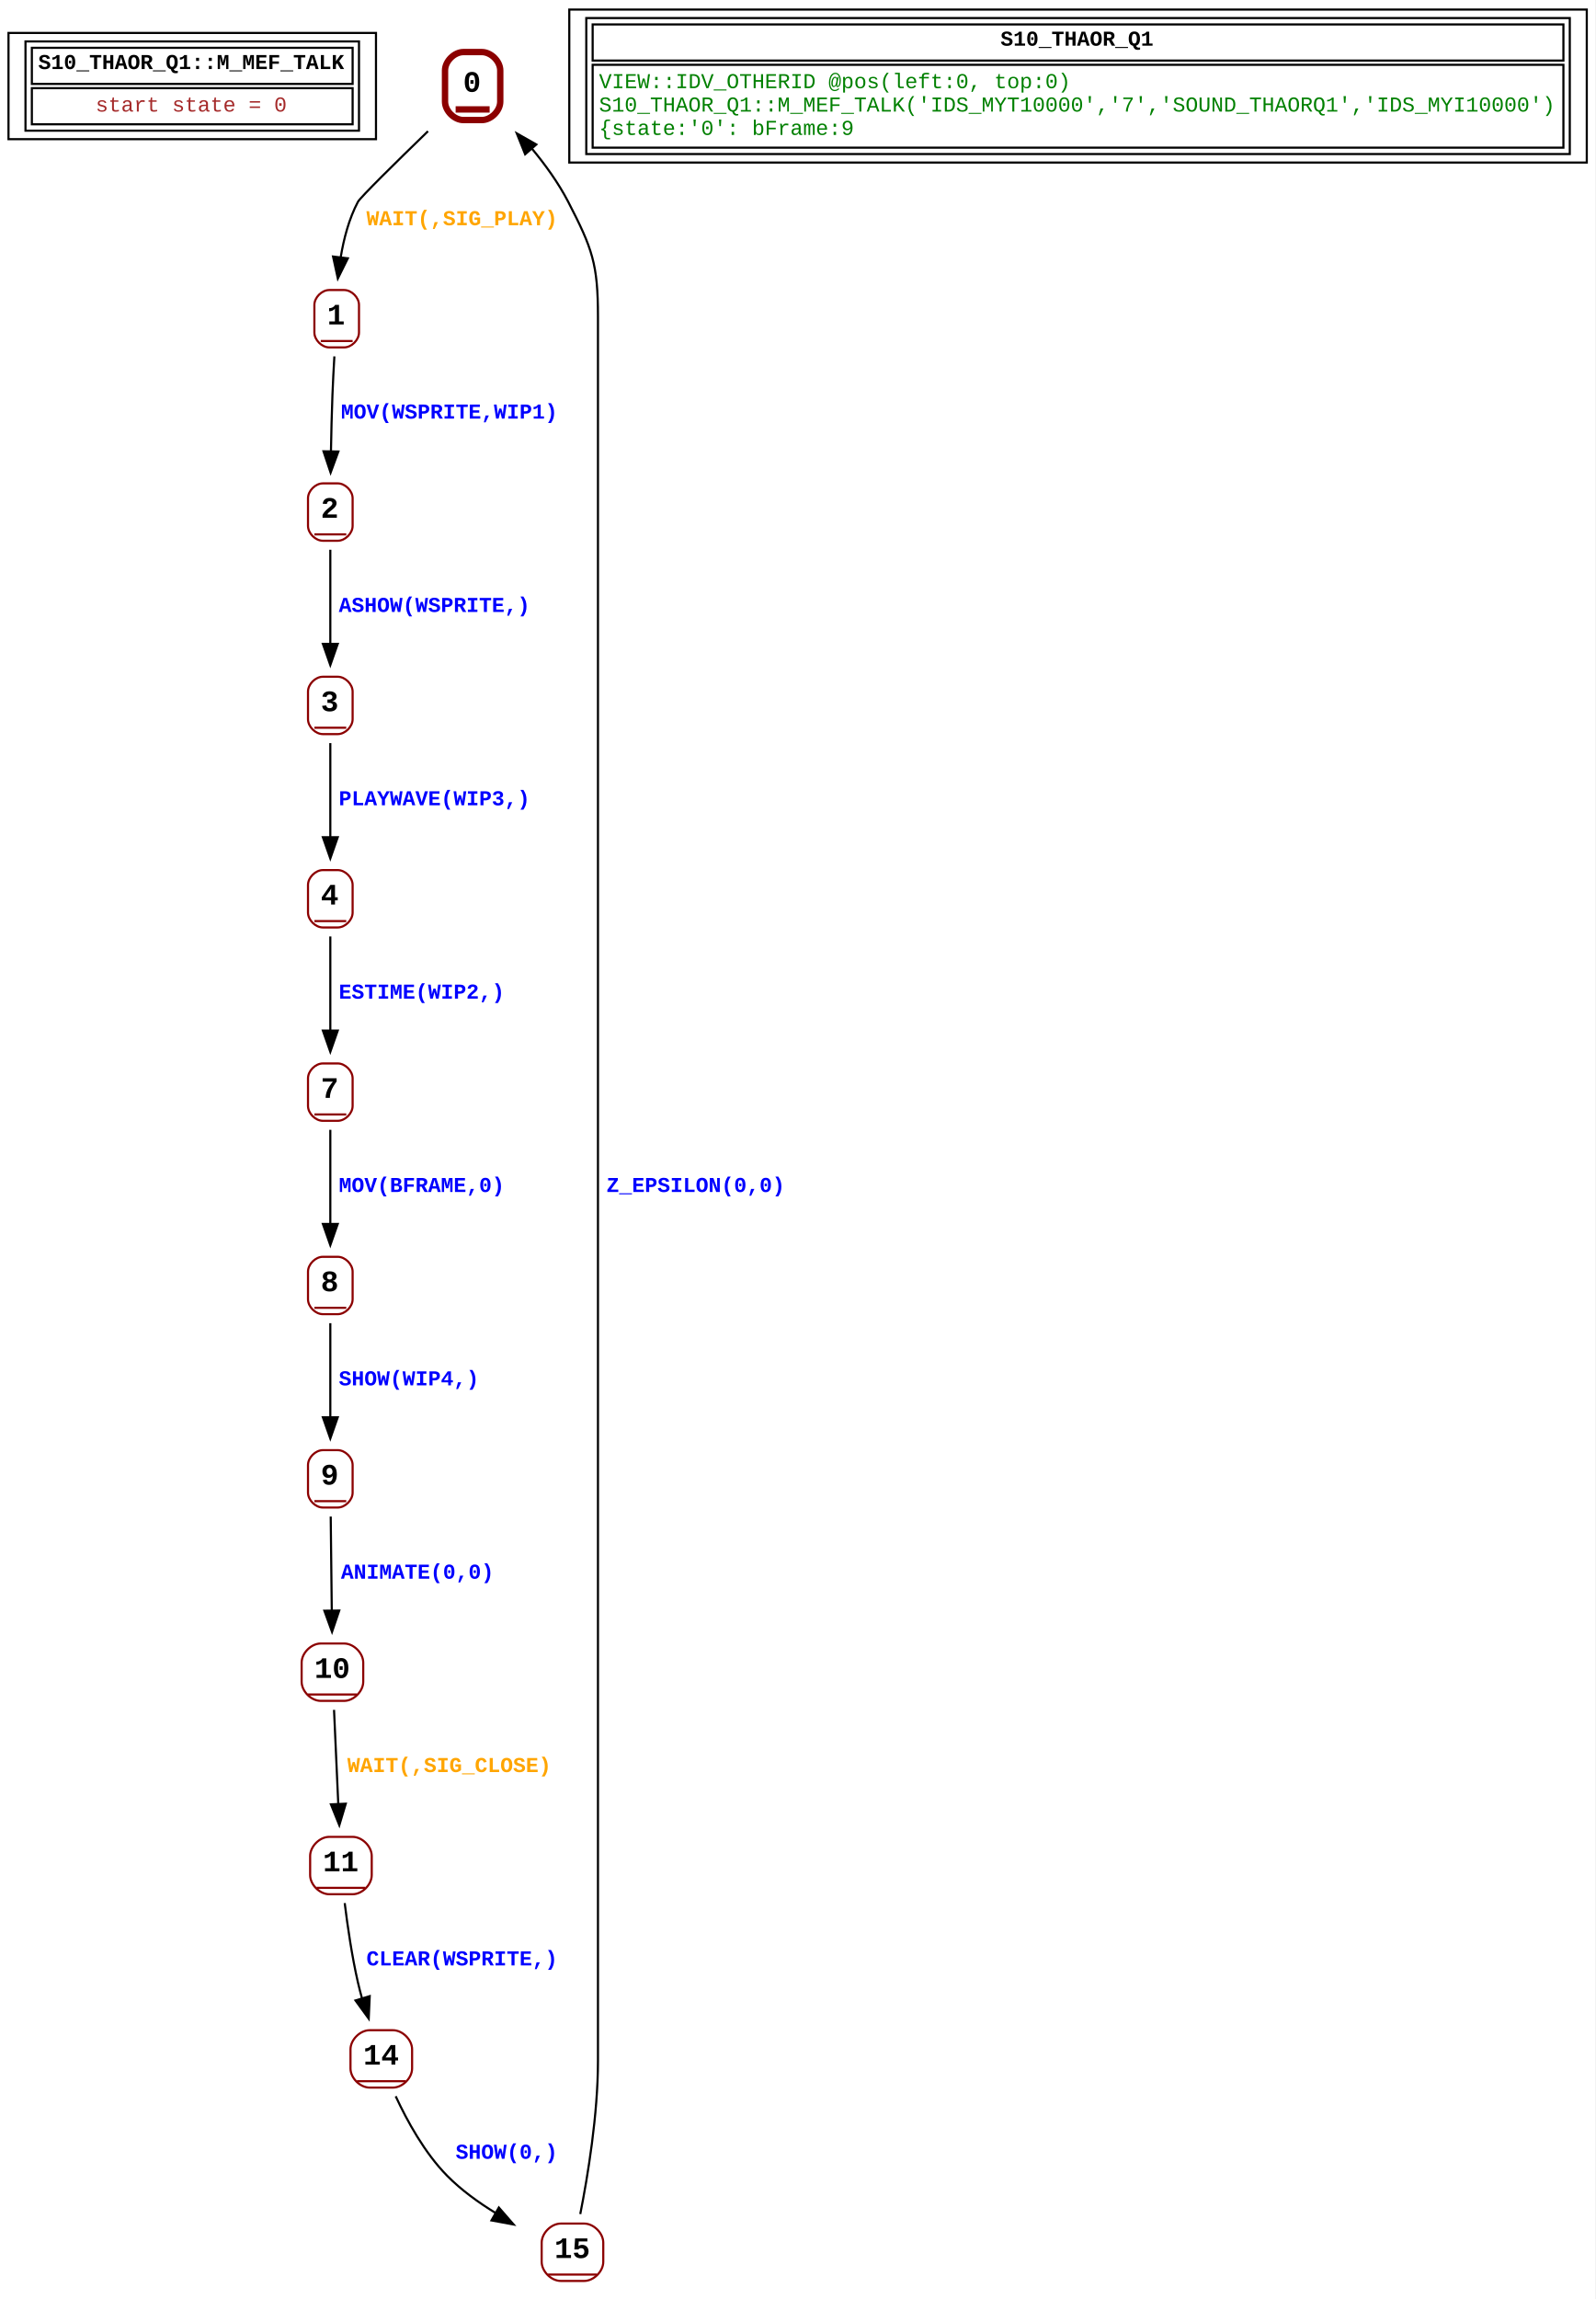
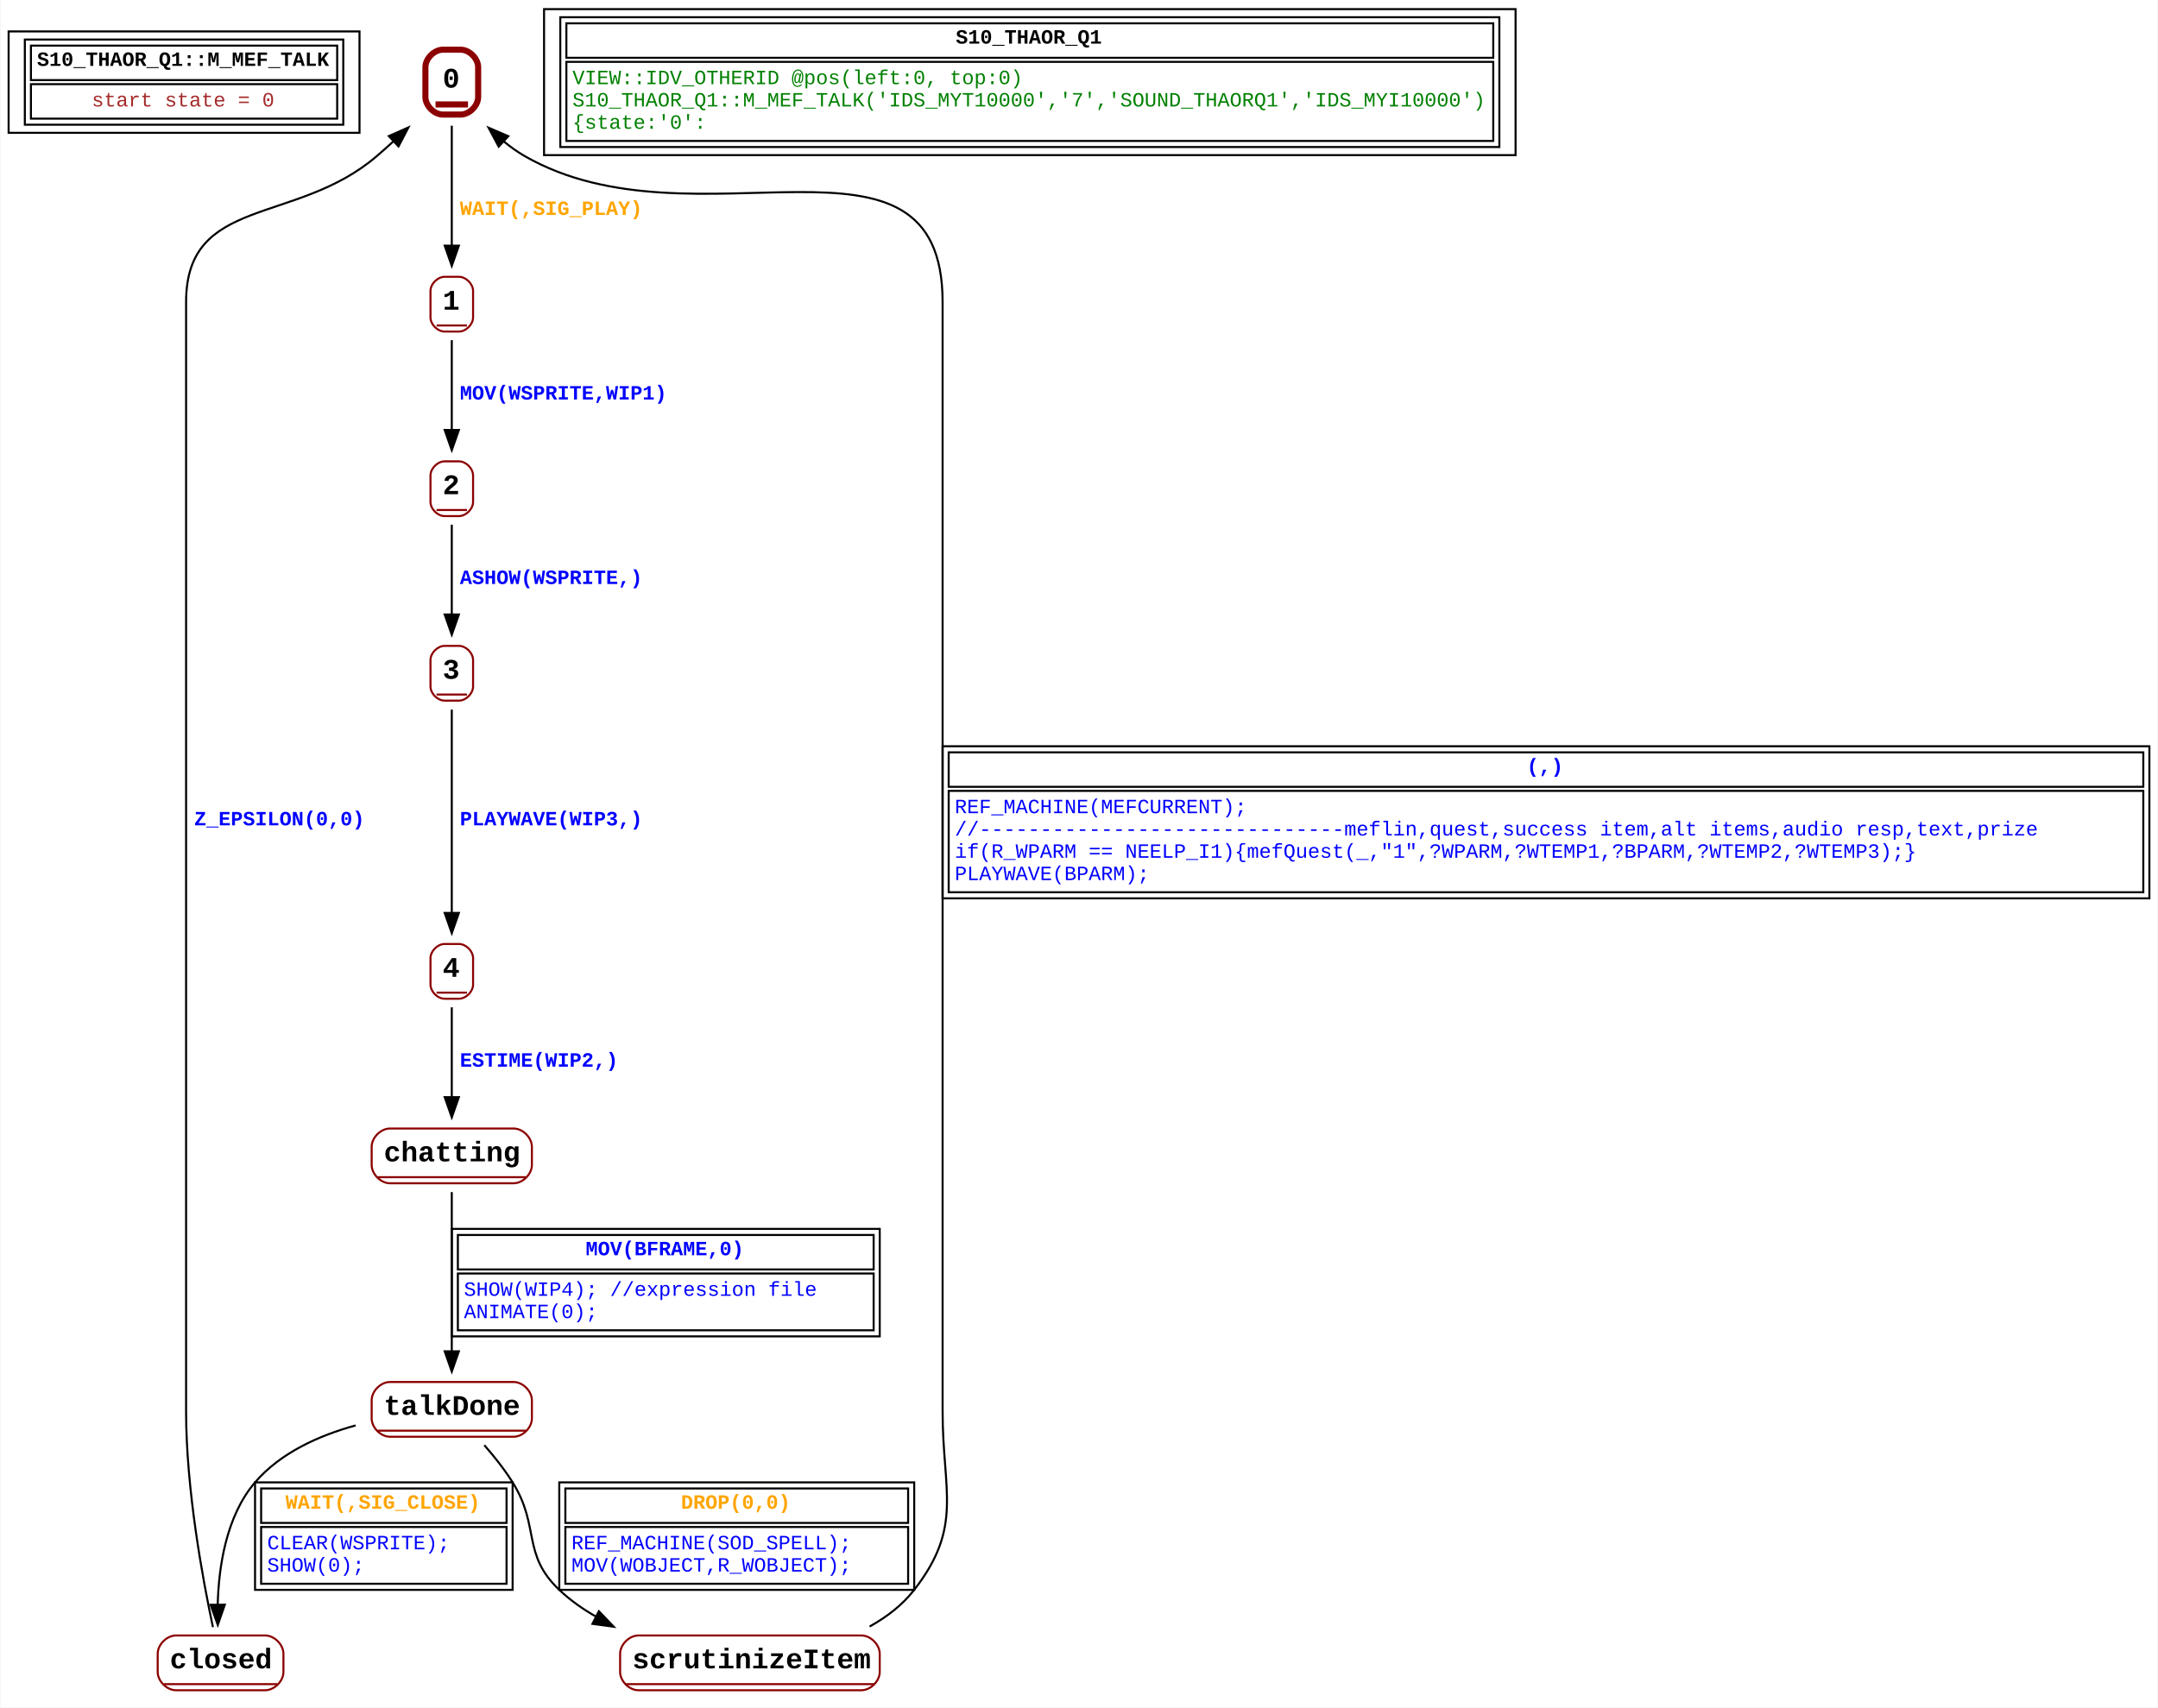
- <svg xmlns="http://www.w3.org/2000/svg" width="751pt" height="1082pt" viewBox="0.00 0.00 751.00 1082.00">
-   <g id="graph0" class="graph" transform="scale(1 1) rotate(0) translate(4 1078)">
-     <polygon fill="white" stroke="none" points="-4,4 -4,-1078 747,-1078 747,4 -4,4" />
+ <svg xmlns="http://www.w3.org/2000/svg" width="1064pt" height="842pt" viewBox="0.00 0.00 1063.50 842.00">
+   <g id="graph0" class="graph" transform="scale(1 1) rotate(0) translate(4 838)">
+     <polygon fill="white" stroke="none" points="-4,4 -4,-838 1059.5,-838 1059.5,4 -4,4" />
    <g id="node1" class="node">
-       <polygon fill="none" stroke="black" points="0,-1012.5 0,-1062.5 173,-1062.5 173,-1012.5 0,-1012.5" />
-       <polygon fill="none" stroke="black" points="11,-1038.5 11,-1055.5 162,-1055.5 162,-1038.5 11,-1038.5" />
-       <text text-anchor="start" x="14" y="-1045.5" font-family="Courier New" font-weight="bold" font-size="10.00">S10_THAOR_Q1::M_MEF_TALK</text>
-       <polygon fill="none" stroke="black" points="11,-1019.5 11,-1036.5 162,-1036.5 162,-1019.5 11,-1019.5" />
-       <text text-anchor="start" x="41" y="-1025.5" font-family="Courier New" font-size="10.00" fill="brown">start state = 0</text>
-       <polygon fill="none" stroke="black" points="8,-1016.5 8,-1058.5 165,-1058.5 165,-1016.5 8,-1016.5" />
+       <polygon fill="none" stroke="black" points="0,-772.5 0,-822.5 173,-822.5 173,-772.5 0,-772.5" />
+       <polygon fill="none" stroke="black" points="11,-798.5 11,-815.5 162,-815.5 162,-798.5 11,-798.5" />
+       <text text-anchor="start" x="14" y="-805.5" font-family="Courier New" font-weight="bold" font-size="10.00">S10_THAOR_Q1::M_MEF_TALK</text>
+       <polygon fill="none" stroke="black" points="11,-779.5 11,-796.5 162,-796.5 162,-779.5 11,-779.5" />
+       <text text-anchor="start" x="41" y="-785.5" font-family="Courier New" font-size="10.00" fill="brown">start state = 0</text>
+       <polygon fill="none" stroke="black" points="8,-776.5 8,-818.5 165,-818.5 165,-776.5 8,-776.5" />
    </g>
    <g id="node2" class="node">
-       <polyline fill="none" stroke="darkred" stroke-width="3" points="210.5,-1026.5 226.5,-1026.5" />
-       <text text-anchor="start" x="214" y="-1034.8" font-family="Courier New" font-weight="bold" font-size="14.00">0</text>
-       <path fill="none" stroke="darkred" stroke-width="3" d="M214.17,-1021.5C214.17,-1021.5 222.83,-1021.5 222.83,-1021.5 227.17,-1021.5 231.5,-1025.83 231.5,-1030.17 231.5,-1030.17 231.5,-1044.83 231.5,-1044.83 231.5,-1049.17 227.17,-1053.5 222.83,-1053.5 222.83,-1053.5 214.17,-1053.5 214.17,-1053.5 209.83,-1053.5 205.5,-1049.17 205.5,-1044.83 205.5,-1044.83 205.5,-1030.17 205.5,-1030.17 205.5,-1025.83 209.83,-1021.5 214.17,-1021.5" />
+       <polyline fill="none" stroke="darkred" stroke-width="3" points="210.5,-786.5 226.5,-786.5" />
+       <text text-anchor="start" x="214" y="-794.8" font-family="Courier New" font-weight="bold" font-size="14.00">0</text>
+       <path fill="none" stroke="darkred" stroke-width="3" d="M214.17,-781.5C214.17,-781.5 222.83,-781.5 222.83,-781.5 227.17,-781.5 231.5,-785.83 231.5,-790.17 231.5,-790.17 231.5,-804.83 231.5,-804.83 231.5,-809.17 227.17,-813.5 222.83,-813.5 222.83,-813.5 214.17,-813.5 214.17,-813.5 209.83,-813.5 205.5,-809.17 205.5,-804.83 205.5,-804.83 205.5,-790.17 205.5,-790.17 205.5,-785.83 209.83,-781.5 214.17,-781.5" />
    </g>
    <g id="node3" class="node">
-       <polyline fill="none" stroke="darkred" points="147,-917.5 162,-917.5" />
-       <text text-anchor="start" x="150" y="-925.3" font-family="Courier New" font-weight="bold" font-size="14.00">1</text>
-       <path fill="none" stroke="darkred" d="M151,-914.5C151,-914.5 158,-914.5 158,-914.5 161.5,-914.5 165,-918 165,-921.5 165,-921.5 165,-934.5 165,-934.5 165,-938 161.5,-941.5 158,-941.5 158,-941.5 151,-941.5 151,-941.5 147.5,-941.5 144,-938 144,-934.5 144,-934.5 144,-921.5 144,-921.5 144,-918 147.5,-914.5 151,-914.5" />
+       <polyline fill="none" stroke="darkred" points="211,-677.5 226,-677.5" />
+       <text text-anchor="start" x="214" y="-685.3" font-family="Courier New" font-weight="bold" font-size="14.00">1</text>
+       <path fill="none" stroke="darkred" d="M215,-674.5C215,-674.5 222,-674.5 222,-674.5 225.5,-674.5 229,-678 229,-681.5 229,-681.5 229,-694.5 229,-694.5 229,-698 225.5,-701.5 222,-701.5 222,-701.5 215,-701.5 215,-701.5 211.5,-701.5 208,-698 208,-694.5 208,-694.5 208,-681.5 208,-681.5 208,-678 211.5,-674.5 215,-674.5" />
    </g>
    <g id="edge1" class="edge">
-       <path fill="none" stroke="black" d="M197.48,-1016.24C182.79,-1002 165.62,-985.11 164.5,-983 160.28,-975.03 157.82,-965.58 156.38,-956.83" />
-       <polygon fill="black" stroke="black" points="159.74,-956.41 155.04,-946.92 152.79,-957.27 159.74,-956.41" />
-       <text text-anchor="start" x="168.5" y="-972" font-family="Courier New" font-weight="bold" font-size="10.00" fill="orange">WAIT(,SIG_PLAY)</text>
+       <path fill="none" stroke="black" d="M218.5,-776.03C218.5,-759.26 218.5,-735.36 218.5,-716.85" />
+       <polygon fill="black" stroke="black" points="222,-716.86 218.5,-706.86 215,-716.86 222,-716.86" />
+       <text text-anchor="start" x="222.5" y="-732" font-family="Courier New" font-weight="bold" font-size="10.00" fill="orange">WAIT(,SIG_PLAY)</text>
    </g>
    <g id="node4" class="node">
-       <polyline fill="none" stroke="darkred" points="144,-826.5 159,-826.5" />
-       <text text-anchor="start" x="147" y="-834.3" font-family="Courier New" font-weight="bold" font-size="14.00">2</text>
-       <path fill="none" stroke="darkred" d="M148,-823.5C148,-823.5 155,-823.5 155,-823.5 158.5,-823.5 162,-827 162,-830.5 162,-830.5 162,-843.5 162,-843.5 162,-847 158.5,-850.5 155,-850.5 155,-850.5 148,-850.5 148,-850.5 144.5,-850.5 141,-847 141,-843.5 141,-843.5 141,-830.5 141,-830.5 141,-827 144.5,-823.5 148,-823.5" />
+       <polyline fill="none" stroke="darkred" points="211,-586.5 226,-586.5" />
+       <text text-anchor="start" x="214" y="-594.3" font-family="Courier New" font-weight="bold" font-size="14.00">2</text>
+       <path fill="none" stroke="darkred" d="M215,-583.5C215,-583.5 222,-583.5 222,-583.5 225.5,-583.5 229,-587 229,-590.5 229,-590.5 229,-603.5 229,-603.5 229,-607 225.5,-610.5 222,-610.5 222,-610.5 215,-610.5 215,-610.5 211.5,-610.5 208,-607 208,-603.5 208,-603.5 208,-590.5 208,-590.5 208,-587 211.5,-583.5 215,-583.5" />
    </g>
    <g id="edge2" class="edge">
-       <path fill="none" stroke="black" d="M153.41,-910.27C153.07,-904.49 152.73,-897.96 152.5,-892 152.17,-883.37 151.95,-873.96 151.8,-865.44" />
-       <polygon fill="black" stroke="black" points="155.29,-865.5 151.64,-855.55 148.29,-865.6 155.29,-865.5" />
-       <text text-anchor="start" x="156.5" y="-881" font-family="Courier New" font-weight="bold" font-size="10.00" fill="blue">MOV(WSPRITE,WIP1)</text>
+       <path fill="none" stroke="black" d="M218.5,-670.26C218.5,-657.78 218.5,-640.46 218.5,-625.9" />
+       <polygon fill="black" stroke="black" points="222,-625.97 218.5,-615.97 215,-625.97 222,-625.97" />
+       <text text-anchor="start" x="222.5" y="-641" font-family="Courier New" font-weight="bold" font-size="10.00" fill="blue">MOV(WSPRITE,WIP1)</text>
+     </g>
+     <g id="node5" class="node">
+       <polyline fill="none" stroke="darkred" points="211,-495.5 226,-495.5" />
+       <text text-anchor="start" x="214" y="-503.3" font-family="Courier New" font-weight="bold" font-size="14.00">3</text>
+       <path fill="none" stroke="darkred" d="M215,-492.5C215,-492.5 222,-492.5 222,-492.5 225.5,-492.5 229,-496 229,-499.5 229,-499.5 229,-512.5 229,-512.5 229,-516 225.5,-519.5 222,-519.5 222,-519.5 215,-519.5 215,-519.5 211.5,-519.5 208,-516 208,-512.5 208,-512.5 208,-499.5 208,-499.5 208,-496 211.5,-492.5 215,-492.5" />
+     </g>
+     <g id="edge3" class="edge">
+       <path fill="none" stroke="black" d="M218.5,-579.26C218.5,-566.78 218.5,-549.46 218.5,-534.9" />
+       <polygon fill="black" stroke="black" points="222,-534.97 218.5,-524.97 215,-534.97 222,-534.97" />
+       <text text-anchor="start" x="222.5" y="-550" font-family="Courier New" font-weight="bold" font-size="10.00" fill="blue">ASHOW(WSPRITE,)</text>
+     </g>
+     <g id="node6" class="node">
+       <polyline fill="none" stroke="darkred" points="211,-348.5 226,-348.5" />
+       <text text-anchor="start" x="214" y="-356.3" font-family="Courier New" font-weight="bold" font-size="14.00">4</text>
+       <path fill="none" stroke="darkred" d="M215,-345.5C215,-345.5 222,-345.5 222,-345.5 225.5,-345.5 229,-349 229,-352.5 229,-352.5 229,-365.5 229,-365.5 229,-369 225.5,-372.5 222,-372.5 222,-372.5 215,-372.5 215,-372.5 211.5,-372.5 208,-369 208,-365.5 208,-365.5 208,-352.5 208,-352.5 208,-349 211.5,-345.5 215,-345.5" />
+     </g>
+     <g id="edge4" class="edge">
+       <path fill="none" stroke="black" d="M218.5,-488.08C218.5,-463.42 218.5,-417.3 218.5,-387.66" />
+       <polygon fill="black" stroke="black" points="222,-387.81 218.5,-377.81 215,-387.81 222,-387.81" />
+       <text text-anchor="start" x="222.5" y="-431" font-family="Courier New" font-weight="bold" font-size="10.00" fill="blue">PLAYWAVE(WIP3,)</text>
+     </g>
+     <g id="node7" class="node">
+       <polyline fill="none" stroke="darkred" points="182,-257.5 255,-257.5" />
+       <text text-anchor="start" x="185" y="-265.3" font-family="Courier New" font-weight="bold" font-size="14.00">chatting</text>
+       <path fill="none" stroke="darkred" d="M188,-254.5C188,-254.5 249,-254.5 249,-254.5 253.5,-254.5 258,-259 258,-263.5 258,-263.5 258,-272.5 258,-272.5 258,-277 253.5,-281.5 249,-281.5 249,-281.5 188,-281.5 188,-281.5 183.5,-281.5 179,-277 179,-272.5 179,-272.5 179,-263.5 179,-263.5 179,-259 183.5,-254.5 188,-254.5" />
+     </g>
+     <g id="edge5" class="edge">
+       <path fill="none" stroke="black" d="M218.5,-341.26C218.5,-328.78 218.5,-311.46 218.5,-296.9" />
+       <polygon fill="black" stroke="black" points="222,-296.97 218.5,-286.97 215,-296.97 222,-296.97" />
+       <text text-anchor="start" x="222.5" y="-312" font-family="Courier New" font-weight="bold" font-size="10.00" fill="blue">ESTIME(WIP2,)</text>
+     </g>
+     <g id="node8" class="node">
+       <polyline fill="none" stroke="darkred" points="182,-132.5 255,-132.5" />
+       <text text-anchor="start" x="185" y="-140.3" font-family="Courier New" font-weight="bold" font-size="14.00">talkDone</text>
+       <path fill="none" stroke="darkred" d="M188,-129.5C188,-129.5 249,-129.5 249,-129.5 253.5,-129.5 258,-134 258,-138.5 258,-138.5 258,-147.5 258,-147.5 258,-152 253.5,-156.5 249,-156.5 249,-156.5 188,-156.5 188,-156.5 183.5,-156.5 179,-152 179,-147.5 179,-147.5 179,-138.5 179,-138.5 179,-134 183.5,-129.5 188,-129.5" />
+     </g>
+     <g id="edge6" class="edge">
+       <path fill="none" stroke="black" d="M218.5,-250.16C218.5,-229.91 218.5,-195.67 218.5,-171.56" />
+       <polygon fill="black" stroke="black" points="222,-171.64 218.5,-161.64 215,-171.64 222,-171.64" />
+       <polygon fill="none" stroke="black" points="221.5,-212 221.5,-229 426.5,-229 426.5,-212 221.5,-212" />
+       <text text-anchor="start" x="284.5" y="-219" font-family="Courier New" font-weight="bold" font-size="10.00" fill="blue">MOV(BFRAME,0)</text>
+       <polygon fill="none" stroke="black" points="221.5,-182 221.5,-210 426.5,-210 426.5,-182 221.5,-182" />
+       <text text-anchor="start" x="224.5" y="-199" font-family="Courier New" font-size="10.00" fill="blue">    SHOW(WIP4); //expression file</text>
+       <text text-anchor="start" x="224.5" y="-188" font-family="Courier New" font-size="10.00" fill="blue">    ANIMATE(0);</text>
+       <polygon fill="none" stroke="black" points="218.5,-179 218.5,-232 429.5,-232 429.5,-179 218.5,-179" />
    </g>
    <g id="node9" class="node">
-       <polyline fill="none" stroke="darkred" points="144,-735.5 159,-735.5" />
-       <text text-anchor="start" x="147" y="-743.3" font-family="Courier New" font-weight="bold" font-size="14.00">3</text>
-       <path fill="none" stroke="darkred" d="M148,-732.5C148,-732.5 155,-732.5 155,-732.5 158.5,-732.5 162,-736 162,-739.5 162,-739.5 162,-752.5 162,-752.5 162,-756 158.5,-759.5 155,-759.5 155,-759.5 148,-759.5 148,-759.5 144.5,-759.5 141,-756 141,-752.5 141,-752.5 141,-739.5 141,-739.5 141,-736 144.5,-732.5 148,-732.5" />
+       <polyline fill="none" stroke="darkred" points="76.5,-7.5 132.5,-7.5" />
+       <text text-anchor="start" x="79.5" y="-15.3" font-family="Courier New" font-weight="bold" font-size="14.00">closed</text>
+       <path fill="none" stroke="darkred" d="M82.5,-4.5C82.5,-4.5 126.5,-4.5 126.5,-4.5 131,-4.5 135.5,-9 135.5,-13.5 135.5,-13.5 135.5,-22.5 135.5,-22.5 135.5,-27 131,-31.5 126.5,-31.5 126.5,-31.5 82.5,-31.5 82.5,-31.5 78,-31.5 73.5,-27 73.5,-22.5 73.5,-22.5 73.5,-13.5 73.5,-13.5 73.5,-9 78,-4.5 82.5,-4.5" />
+     </g>
+     <g id="edge10" class="edge">
+       <path fill="none" stroke="black" d="M171.08,-135.09C153.12,-130.14 134.01,-121.62 121.5,-107 107.34,-90.45 103.58,-65.7 103.09,-46.65" />
+       <polygon fill="black" stroke="black" points="106.59,-46.67 103.13,-36.66 99.59,-46.64 106.59,-46.67" />
+       <polygon fill="none" stroke="black" points="124.5,-87 124.5,-104 245.5,-104 245.5,-87 124.5,-87" />
+       <text text-anchor="start" x="136.5" y="-94" font-family="Courier New" font-weight="bold" font-size="10.00" fill="orange">WAIT(,SIG_CLOSE)</text>
+       <polygon fill="none" stroke="black" points="124.5,-57 124.5,-85 245.5,-85 245.5,-57 124.5,-57" />
+       <text text-anchor="start" x="127.5" y="-74" font-family="Courier New" font-size="10.00" fill="blue">    CLEAR(WSPRITE);</text>
+       <text text-anchor="start" x="127.5" y="-63" font-family="Courier New" font-size="10.00" fill="blue">    SHOW(0);</text>
+       <polygon fill="none" stroke="black" points="121.5,-54 121.5,-107 248.5,-107 248.5,-54 121.5,-54" />
+     </g>
+     <g id="node10" class="node">
+       <polyline fill="none" stroke="darkred" points="304.5,-7.5 426.5,-7.5" />
+       <text text-anchor="start" x="307.5" y="-15.3" font-family="Courier New" font-weight="bold" font-size="14.00">scrutinizeItem</text>
+       <path fill="none" stroke="darkred" d="M310.5,-4.5C310.5,-4.5 420.5,-4.5 420.5,-4.5 425,-4.5 429.5,-9 429.5,-13.5 429.5,-13.5 429.5,-22.5 429.5,-22.5 429.5,-27 425,-31.5 420.5,-31.5 420.5,-31.5 310.5,-31.5 310.5,-31.5 306,-31.5 301.5,-27 301.5,-22.5 301.5,-22.5 301.5,-13.5 301.5,-13.5 301.5,-9 306,-4.5 310.5,-4.5" />
+     </g>
+     <g id="edge9" class="edge">
+       <path fill="none" stroke="black" d="M234.54,-125.35C239.41,-119.79 244.51,-113.38 248.5,-107 262.12,-85.23 252.87,-71.67 271.5,-54 276.97,-48.81 283.28,-44.37 289.99,-40.59" />
+       <polygon fill="black" stroke="black" points="291.03,-43.47 298.35,-35.81 287.85,-37.24 291.03,-43.47" />
+       <polygon fill="none" stroke="black" points="274.5,-87 274.5,-104 443.5,-104 443.5,-87 274.5,-87" />
+       <text text-anchor="start" x="331.5" y="-94" font-family="Courier New" font-weight="bold" font-size="10.00" fill="orange">DROP(0,0)</text>
+       <polygon fill="none" stroke="black" points="274.5,-57 274.5,-85 443.5,-85 443.5,-57 274.5,-57" />
+       <text text-anchor="start" x="277.5" y="-74" font-family="Courier New" font-size="10.00" fill="blue">    REF_MACHINE(SOD_SPELL);</text>
+       <text text-anchor="start" x="277.5" y="-63" font-family="Courier New" font-size="10.00" fill="blue">    MOV(WOBJECT,R_WOBJECT);</text>
+       <polygon fill="none" stroke="black" points="271.5,-54 271.5,-107 446.5,-107 446.5,-54 271.5,-54" />
    </g>
    <g id="edge7" class="edge">
-       <path fill="none" stroke="black" d="M151.5,-819.26C151.5,-806.78 151.5,-789.46 151.5,-774.9" />
-       <polygon fill="black" stroke="black" points="155,-774.97 151.5,-764.97 148,-774.97 155,-774.97" />
-       <text text-anchor="start" x="155.5" y="-790" font-family="Courier New" font-weight="bold" font-size="10.00" fill="blue">ASHOW(WSPRITE,)</text>
-     </g>
-     <g id="node5" class="node">
-       <polyline fill="none" stroke="darkred" points="141,-280.5 164,-280.5" />
-       <text text-anchor="start" x="144" y="-288.3" font-family="Courier New" font-weight="bold" font-size="14.00">10</text>
-       <path fill="none" stroke="darkred" d="M147,-277.5C147,-277.5 158,-277.5 158,-277.5 162.5,-277.5 167,-282 167,-286.5 167,-286.5 167,-295.5 167,-295.5 167,-300 162.5,-304.5 158,-304.5 158,-304.5 147,-304.5 147,-304.5 142.5,-304.5 138,-300 138,-295.5 138,-295.5 138,-286.5 138,-286.5 138,-282 142.5,-277.5 147,-277.5" />
-     </g>
-     <g id="node6" class="node">
-       <polyline fill="none" stroke="darkred" points="145,-189.5 168,-189.5" />
-       <text text-anchor="start" x="148" y="-197.3" font-family="Courier New" font-weight="bold" font-size="14.00">11</text>
-       <path fill="none" stroke="darkred" d="M151,-186.5C151,-186.5 162,-186.5 162,-186.5 166.5,-186.5 171,-191 171,-195.5 171,-195.5 171,-204.5 171,-204.5 171,-209 166.5,-213.5 162,-213.5 162,-213.5 151,-213.5 151,-213.5 146.5,-213.5 142,-209 142,-204.5 142,-204.5 142,-195.5 142,-195.5 142,-191 146.5,-186.5 151,-186.5" />
-     </g>
-     <g id="edge3" class="edge">
-       <path fill="none" stroke="black" d="M153.25,-273.26C153.81,-260.78 154.59,-243.46 155.25,-228.9" />
-       <polygon fill="black" stroke="black" points="158.78,-229.11 155.74,-218.97 151.79,-228.8 158.78,-229.11" />
-       <text text-anchor="start" x="159.5" y="-244" font-family="Courier New" font-weight="bold" font-size="10.00" fill="orange">WAIT(,SIG_CLOSE)</text>
-     </g>
-     <g id="node7" class="node">
-       <polyline fill="none" stroke="darkred" points="164,-98.5 187,-98.5" />
-       <text text-anchor="start" x="167" y="-106.3" font-family="Courier New" font-weight="bold" font-size="14.00">14</text>
-       <path fill="none" stroke="darkred" d="M170,-95.5C170,-95.5 181,-95.5 181,-95.5 185.5,-95.5 190,-100 190,-104.5 190,-104.5 190,-113.5 190,-113.5 190,-118 185.5,-122.5 181,-122.5 181,-122.5 170,-122.5 170,-122.5 165.5,-122.5 161,-118 161,-113.5 161,-113.5 161,-104.5 161,-104.5 161,-100 165.5,-95.5 170,-95.5" />
-     </g>
-     <g id="edge4" class="edge">
-       <path fill="none" stroke="black" d="M158.28,-182.33C159.6,-171.59 161.66,-157.38 164.5,-145 165.08,-142.49 165.75,-139.89 166.47,-137.3" />
-       <polygon fill="black" stroke="black" points="170.05,-138.53 169.58,-127.94 163.35,-136.51 170.05,-138.53" />
-       <text text-anchor="start" x="168.5" y="-153" font-family="Courier New" font-weight="bold" font-size="10.00" fill="blue">CLEAR(WSPRITE,)</text>
-     </g>
-     <g id="node8" class="node">
-       <polyline fill="none" stroke="darkred" points="254,-7.5 277,-7.5" />
-       <text text-anchor="start" x="257" y="-15.3" font-family="Courier New" font-weight="bold" font-size="14.00">15</text>
-       <path fill="none" stroke="darkred" d="M260,-4.5C260,-4.5 271,-4.5 271,-4.5 275.5,-4.5 280,-9 280,-13.5 280,-13.5 280,-22.5 280,-22.5 280,-27 275.5,-31.5 271,-31.5 271,-31.5 260,-31.5 260,-31.5 255.5,-31.5 251,-27 251,-22.5 251,-22.5 251,-13.5 251,-13.5 251,-9 255.5,-4.5 260,-4.5" />
-     </g>
-     <g id="edge5" class="edge">
-       <path fill="none" stroke="black" d="M182.28,-91.42C187.6,-79.92 195.88,-64.78 206.5,-54 213.11,-47.29 221.27,-41.39 229.38,-36.44" />
-       <polygon fill="black" stroke="black" points="230.84,-39.06 237.79,-31.06 227.37,-32.98 230.84,-39.06" />
-       <text text-anchor="start" x="210.5" y="-62" font-family="Courier New" font-weight="bold" font-size="10.00" fill="blue">SHOW(0,)</text>
-     </g>
-     <g id="edge6" class="edge">
-       <path fill="none" stroke="black" d="M269.17,-35.97C272.69,-53.81 277.5,-82.74 277.5,-108 277.5,-929 277.5,-929 277.5,-929 277.5,-953.79 274.87,-960.97 263.5,-983 258.92,-991.87 252.64,-1000.56 246.22,-1008.28" />
-       <polygon fill="black" stroke="black" points="243.22,-1005.39 239.28,-1015.23 248.49,-1010 243.22,-1005.39" />
-       <text text-anchor="start" x="281.5" y="-517" font-family="Courier New" font-weight="bold" font-size="10.00" fill="blue">Z_EPSILON(0,0)</text>
-     </g>
-     <g id="node10" class="node">
-       <polyline fill="none" stroke="darkred" points="144,-644.5 159,-644.5" />
-       <text text-anchor="start" x="147" y="-652.3" font-family="Courier New" font-weight="bold" font-size="14.00">4</text>
-       <path fill="none" stroke="darkred" d="M148,-641.5C148,-641.5 155,-641.5 155,-641.5 158.5,-641.5 162,-645 162,-648.5 162,-648.5 162,-661.5 162,-661.5 162,-665 158.5,-668.5 155,-668.5 155,-668.5 148,-668.5 148,-668.5 144.5,-668.5 141,-665 141,-661.5 141,-661.5 141,-648.5 141,-648.5 141,-645 144.5,-641.5 148,-641.5" />
+       <path fill="none" stroke="black" d="M100.73,-35.61C95.72,-59.15 87.5,-103.63 87.5,-142 87.5,-689 87.5,-689 87.5,-689 87.5,-741.62 141.56,-726.73 181.5,-761 184.36,-763.45 187.28,-766.06 190.17,-768.71" />
+       <polygon fill="black" stroke="black" points="187.45,-770.89 197.13,-775.18 192.23,-765.79 187.45,-770.89" />
+       <text text-anchor="start" x="91.5" y="-431" font-family="Courier New" font-weight="bold" font-size="10.00" fill="blue">Z_EPSILON(0,0)</text>
    </g>
    <g id="edge8" class="edge">
-       <path fill="none" stroke="black" d="M151.5,-728.26C151.5,-715.78 151.5,-698.46 151.5,-683.9" />
-       <polygon fill="black" stroke="black" points="155,-683.97 151.5,-673.97 148,-683.97 155,-683.97" />
-       <text text-anchor="start" x="155.5" y="-699" font-family="Courier New" font-weight="bold" font-size="10.00" fill="blue">PLAYWAVE(WIP3,)</text>
+       <path fill="none" stroke="black" d="M424.51,-35.91C432.92,-40.58 440.67,-46.5 446.5,-54 470.79,-85.28 460.5,-102.4 460.5,-142 460.5,-689 460.5,-689 460.5,-689 460.5,-785.99 338.65,-712.77 254.5,-761 250.75,-763.15 247.11,-765.78 243.68,-768.64" />
+       <polygon fill="black" stroke="black" points="241.63,-765.69 236.63,-775.03 246.37,-770.84 241.63,-765.69" />
+       <polygon fill="none" stroke="black" points="463.5,-450 463.5,-467 1052.5,-467 1052.5,-450 463.5,-450" />
+       <text text-anchor="start" x="748.5" y="-457" font-family="Courier New" font-weight="bold" font-size="10.00" fill="blue">(,)</text>
+       <polygon fill="none" stroke="black" points="463.5,-398 463.5,-448 1052.5,-448 1052.5,-398 463.5,-398" />
+       <text text-anchor="start" x="466.5" y="-437" font-family="Courier New" font-size="10.00" fill="blue">REF_MACHINE(MEFCURRENT);</text>
+       <text text-anchor="start" x="466.5" y="-426" font-family="Courier New" font-size="10.00" fill="blue">        //------------------------------meflin,quest,success item,alt items,audio resp,text,prize</text>
+       <text text-anchor="start" x="466.5" y="-415" font-family="Courier New" font-size="10.00" fill="blue">        if(R_WPARM == NEELP_I1){mefQuest(_,"1",?WPARM,?WTEMP1,?BPARM,?WTEMP2,?WTEMP3);} </text>
+       <text text-anchor="start" x="466.5" y="-404" font-family="Courier New" font-size="10.00" fill="blue">        PLAYWAVE(BPARM);</text>
+       <polygon fill="none" stroke="black" points="460.5,-395 460.5,-470 1055.5,-470 1055.5,-395 460.5,-395" />
    </g>
    <g id="node11" class="node">
-       <polyline fill="none" stroke="darkred" points="144,-553.5 159,-553.5" />
-       <text text-anchor="start" x="147" y="-561.3" font-family="Courier New" font-weight="bold" font-size="14.00">7</text>
-       <path fill="none" stroke="darkred" d="M148,-550.5C148,-550.5 155,-550.5 155,-550.5 158.5,-550.5 162,-554 162,-557.5 162,-557.5 162,-570.5 162,-570.5 162,-574 158.5,-577.5 155,-577.5 155,-577.5 148,-577.5 148,-577.5 144.5,-577.5 141,-574 141,-570.5 141,-570.5 141,-557.5 141,-557.5 141,-554 144.5,-550.5 148,-550.5" />
-     </g>
-     <g id="edge9" class="edge">
-       <path fill="none" stroke="black" d="M151.5,-637.26C151.5,-624.78 151.5,-607.46 151.5,-592.9" />
-       <polygon fill="black" stroke="black" points="155,-592.97 151.5,-582.97 148,-592.97 155,-592.97" />
-       <text text-anchor="start" x="155.5" y="-608" font-family="Courier New" font-weight="bold" font-size="10.00" fill="blue">ESTIME(WIP2,)</text>
-     </g>
-     <g id="node12" class="node">
-       <polyline fill="none" stroke="darkred" points="144,-462.5 159,-462.5" />
-       <text text-anchor="start" x="147" y="-470.3" font-family="Courier New" font-weight="bold" font-size="14.00">8</text>
-       <path fill="none" stroke="darkred" d="M148,-459.5C148,-459.5 155,-459.5 155,-459.5 158.5,-459.5 162,-463 162,-466.5 162,-466.5 162,-479.5 162,-479.5 162,-483 158.5,-486.5 155,-486.5 155,-486.5 148,-486.5 148,-486.5 144.5,-486.5 141,-483 141,-479.5 141,-479.5 141,-466.5 141,-466.5 141,-463 144.5,-459.5 148,-459.5" />
-     </g>
-     <g id="edge10" class="edge">
-       <path fill="none" stroke="black" d="M151.5,-546.26C151.5,-533.78 151.5,-516.46 151.5,-501.9" />
-       <polygon fill="black" stroke="black" points="155,-501.97 151.5,-491.97 148,-501.97 155,-501.97" />
-       <text text-anchor="start" x="155.5" y="-517" font-family="Courier New" font-weight="bold" font-size="10.00" fill="blue">MOV(BFRAME,0)</text>
-     </g>
-     <g id="node13" class="node">
-       <polyline fill="none" stroke="darkred" points="144,-371.5 159,-371.5" />
-       <text text-anchor="start" x="147" y="-379.3" font-family="Courier New" font-weight="bold" font-size="14.00">9</text>
-       <path fill="none" stroke="darkred" d="M148,-368.5C148,-368.5 155,-368.5 155,-368.5 158.5,-368.5 162,-372 162,-375.5 162,-375.5 162,-388.5 162,-388.5 162,-392 158.5,-395.5 155,-395.5 155,-395.5 148,-395.5 148,-395.5 144.5,-395.5 141,-392 141,-388.5 141,-388.5 141,-375.5 141,-375.5 141,-372 144.5,-368.5 148,-368.5" />
-     </g>
-     <g id="edge11" class="edge">
-       <path fill="none" stroke="black" d="M151.5,-455.26C151.5,-442.78 151.5,-425.46 151.5,-410.9" />
-       <polygon fill="black" stroke="black" points="155,-410.97 151.5,-400.97 148,-410.97 155,-410.97" />
-       <text text-anchor="start" x="155.5" y="-426" font-family="Courier New" font-weight="bold" font-size="10.00" fill="blue">SHOW(WIP4,)</text>
-     </g>
-     <g id="edge12" class="edge">
-       <path fill="none" stroke="black" d="M151.69,-364.26C151.83,-351.78 152.02,-334.46 152.19,-319.9" />
-       <polygon fill="black" stroke="black" points="155.7,-320.01 152.31,-309.97 148.7,-319.93 155.7,-320.01" />
-       <text text-anchor="start" x="156.5" y="-335" font-family="Courier New" font-weight="bold" font-size="10.00" fill="blue">ANIMATE(0,0)</text>
-     </g>
-     <g id="node14" class="node">
-       <polygon fill="none" stroke="black" points="264,-1001.5 264,-1073.5 743,-1073.5 743,-1001.5 264,-1001.5" />
-       <polygon fill="none" stroke="black" points="275,-1049.5 275,-1066.5 732,-1066.5 732,-1049.5 275,-1049.5" />
-       <text text-anchor="start" x="467" y="-1056.5" font-family="Courier New" font-weight="bold" font-size="10.00">S10_THAOR_Q1</text>
-       <polygon fill="none" stroke="black" points="275,-1008.5 275,-1047.5 732,-1047.5 732,-1008.5 275,-1008.5" />
-       <text text-anchor="start" x="278" y="-1036.5" font-family="Courier New" font-size="10.00" fill="green">VIEW::IDV_OTHERID @pos(left:0, top:0)</text>
-       <text text-anchor="start" x="278" y="-1025.5" font-family="Courier New" font-size="10.00" fill="green">S10_THAOR_Q1::M_MEF_TALK('IDS_MYT10000','7','SOUND_THAORQ1','IDS_MYI10000')</text>
-       <text text-anchor="start" x="278" y="-1014.5" font-family="Courier New" font-size="10.00" fill="green">{state:'0': bFrame:9</text>
-       <polygon fill="none" stroke="black" points="272,-1005.5 272,-1069.5 735,-1069.5 735,-1005.5 272,-1005.5" />
+       <polygon fill="none" stroke="black" points="264,-761.5 264,-833.5 743,-833.5 743,-761.5 264,-761.5" />
+       <polygon fill="none" stroke="black" points="275,-809.5 275,-826.5 732,-826.5 732,-809.5 275,-809.5" />
+       <text text-anchor="start" x="467" y="-816.5" font-family="Courier New" font-weight="bold" font-size="10.00">S10_THAOR_Q1</text>
+       <polygon fill="none" stroke="black" points="275,-768.5 275,-807.5 732,-807.5 732,-768.5 275,-768.5" />
+       <text text-anchor="start" x="278" y="-796.5" font-family="Courier New" font-size="10.00" fill="green">VIEW::IDV_OTHERID @pos(left:0, top:0)</text>
+       <text text-anchor="start" x="278" y="-785.5" font-family="Courier New" font-size="10.00" fill="green">S10_THAOR_Q1::M_MEF_TALK('IDS_MYT10000','7','SOUND_THAORQ1','IDS_MYI10000')</text>
+       <text text-anchor="start" x="278" y="-774.5" font-family="Courier New" font-size="10.00" fill="green">{state:'0':</text>
+       <polygon fill="none" stroke="black" points="272,-765.5 272,-829.5 735,-829.5 735,-765.5 272,-765.5" />
    </g>
  </g>
</svg>
